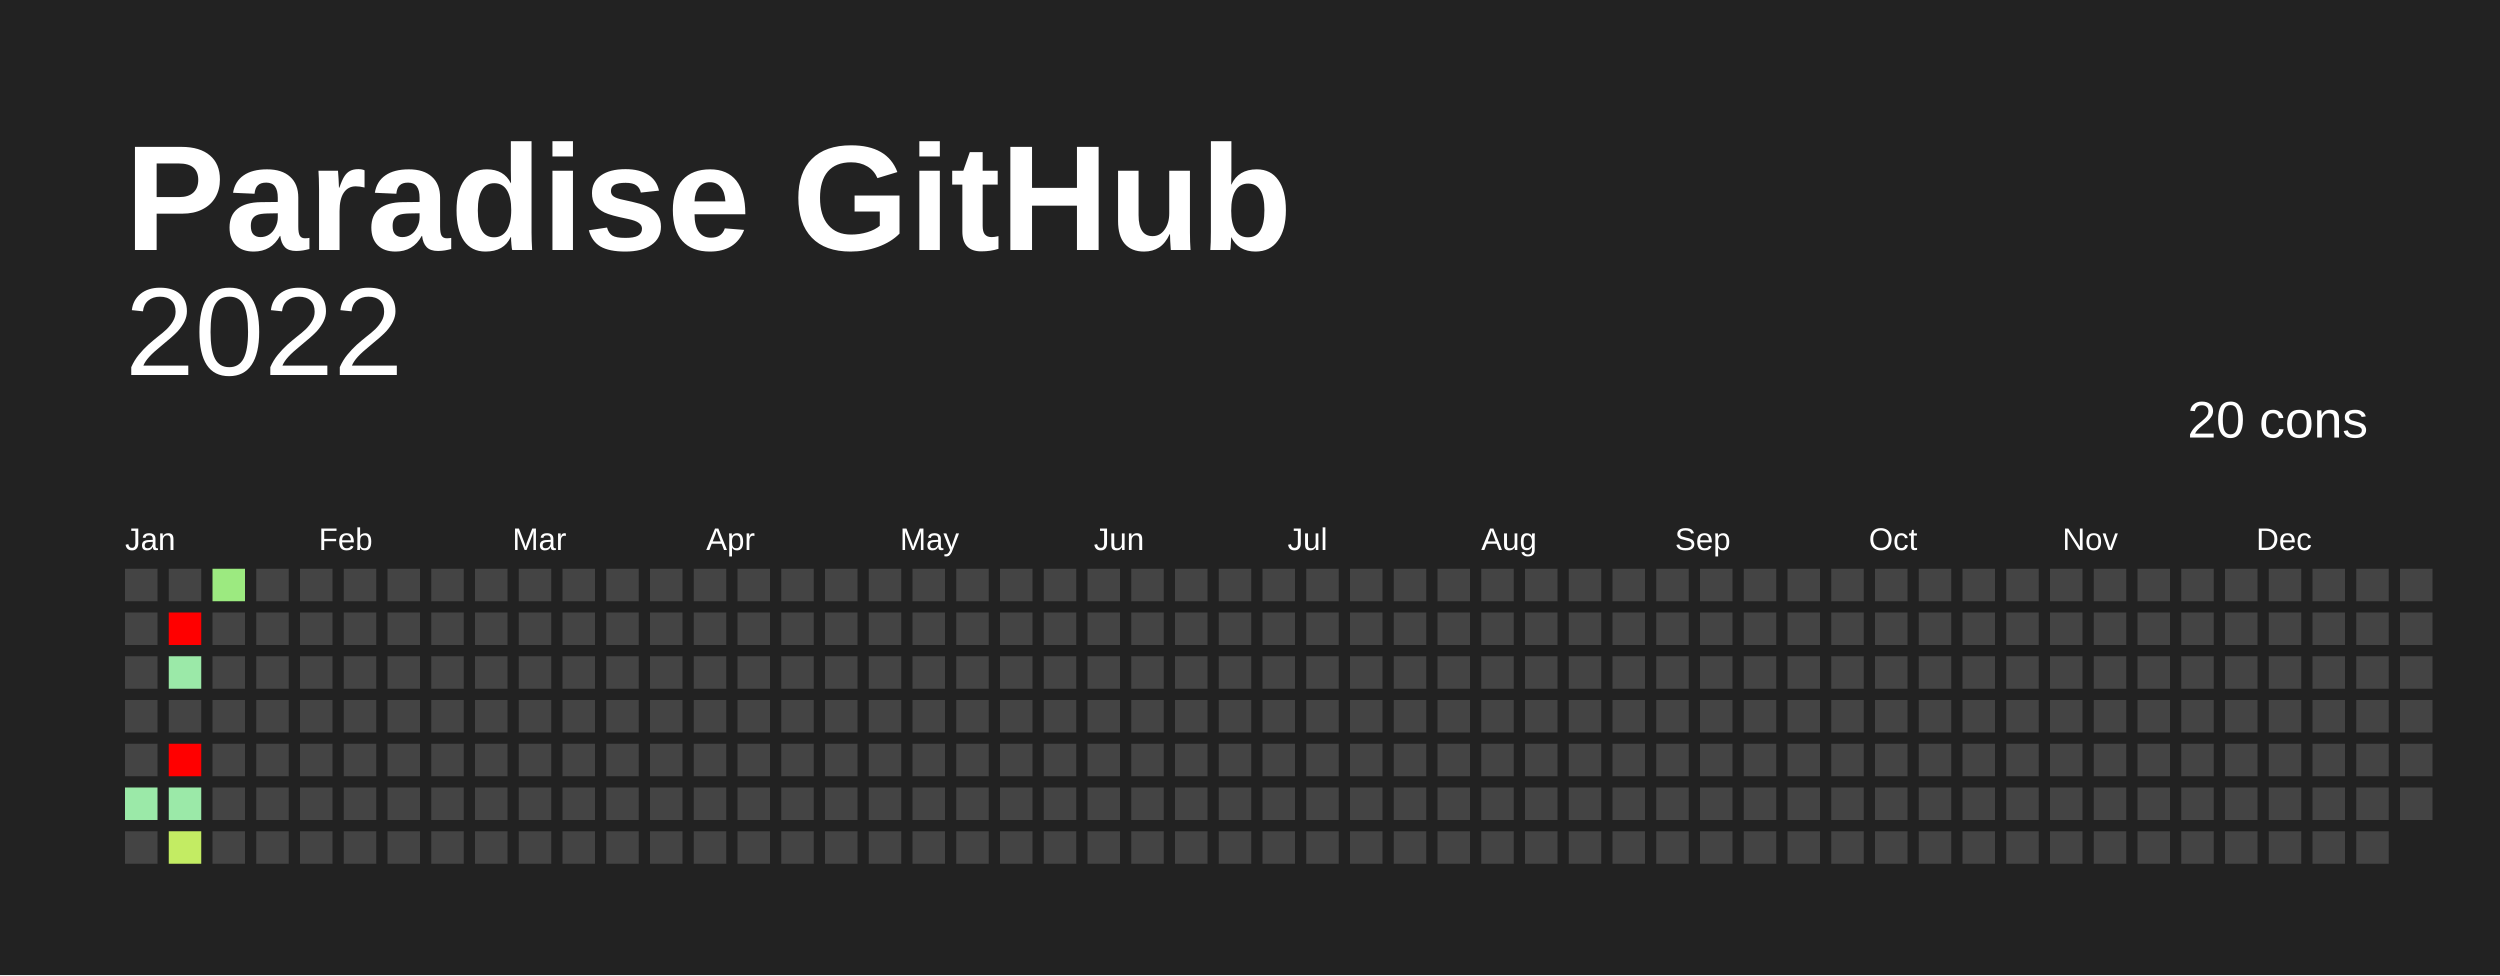
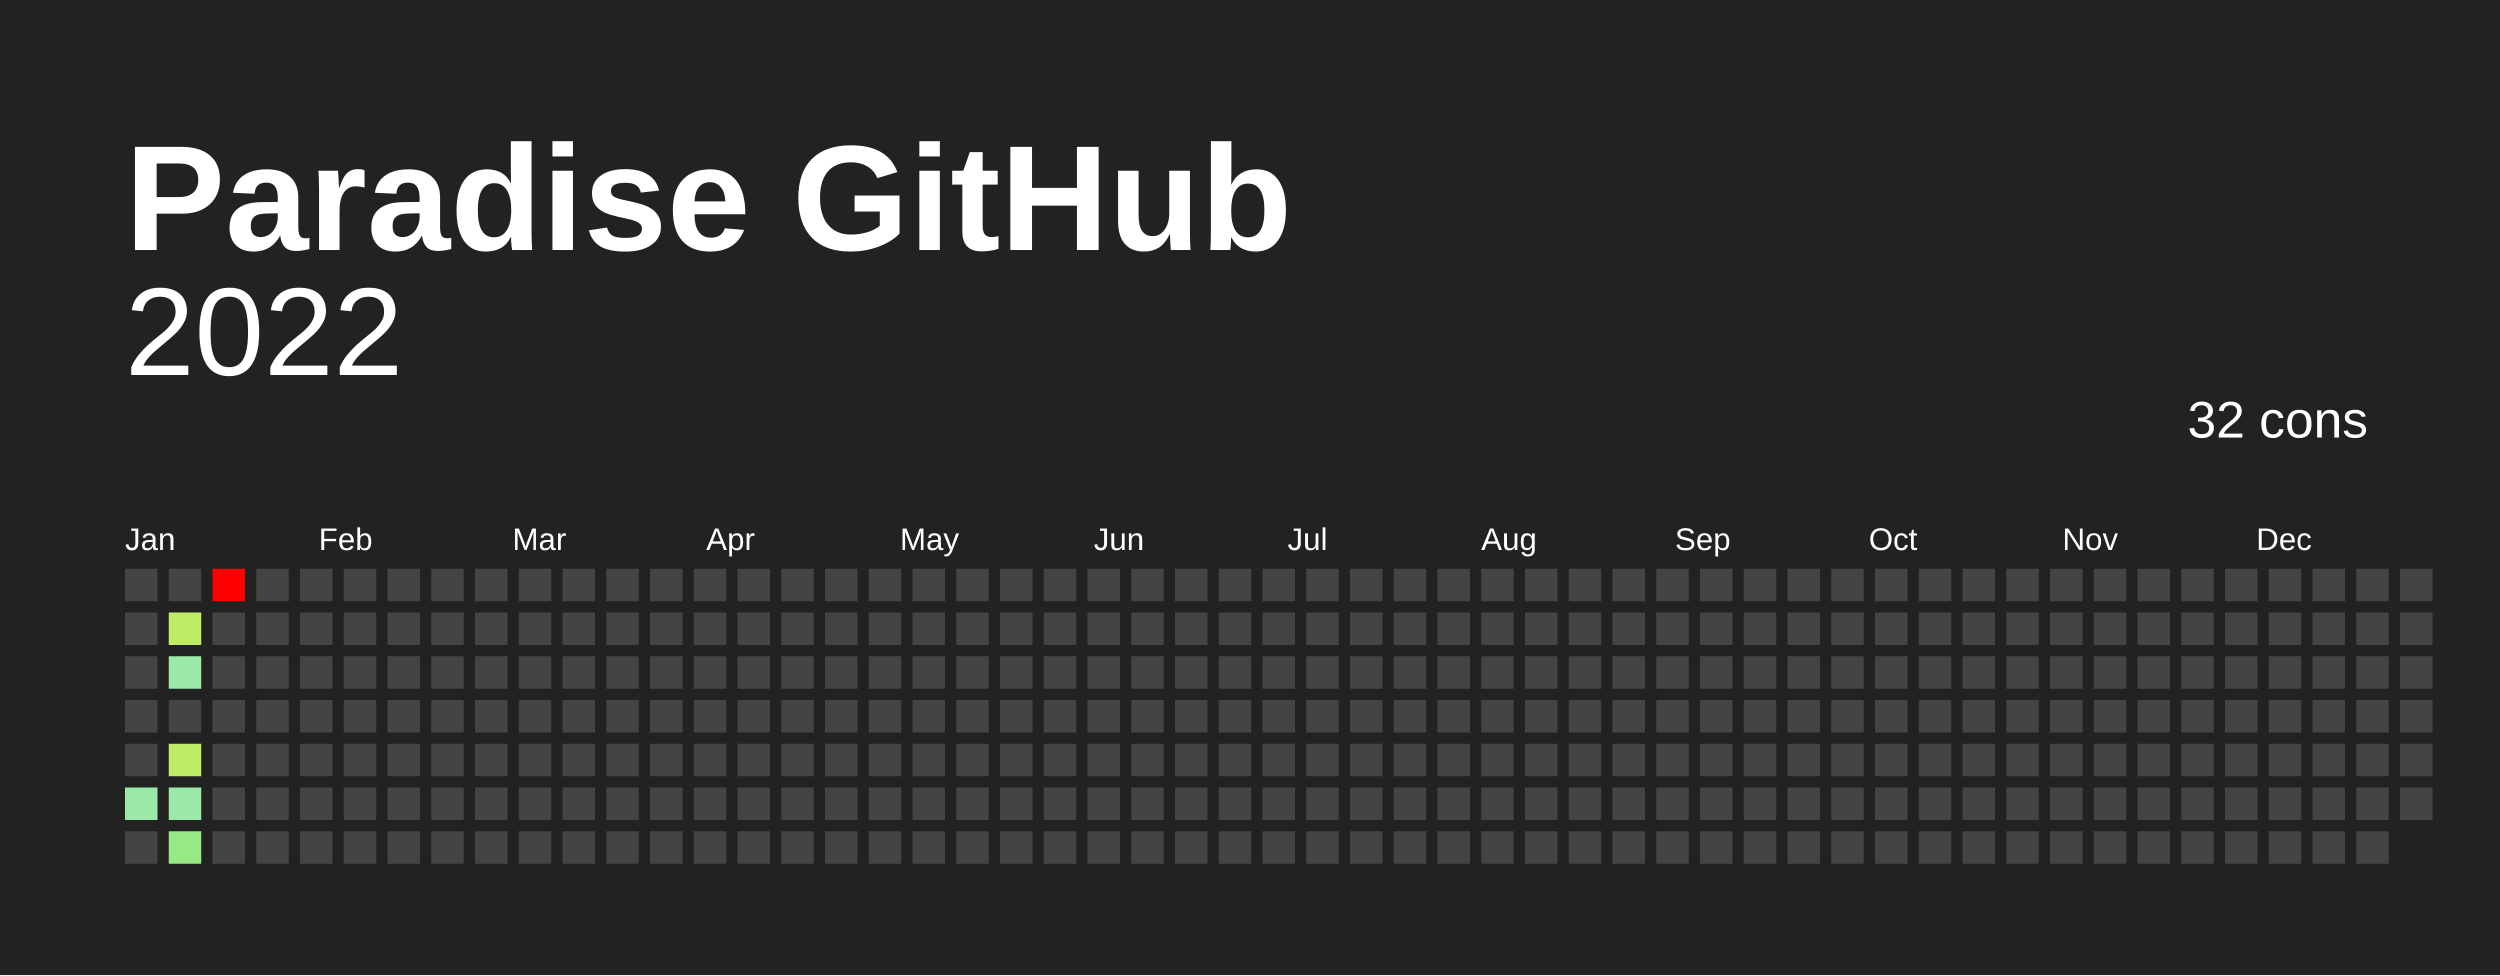
<svg xmlns="http://www.w3.org/2000/svg" baseProfile="full" height="78mm" version="1.1" viewBox="0,0,200,78" width="200mm">
  <defs />
  <rect fill="#222222" height="78" width="200" x="0" y="0" />
  <text fill="#FFFFFF" style="font-size:12px; font-family:Arial; font-weight:bold;" x="10" y="20">Paradise GitHub</text>
  <text alignment-baseline="hanging" fill="#FFFFFF" style="font-size:10.0px; font-family:Arial;" x="10" y="30">2022</text>
-   <text alignment-baseline="hanging" fill="#FFFFFF" style="font-size:4.125px; font-family:Arial;" x="175" y="35">20 cons</text>
+   <text alignment-baseline="hanging" fill="#FFFFFF" style="font-size:4.125px; font-family:Arial;" x="175" y="35">32 cons</text>
  <text fill="#FFFFFF" style="font-size:2.5px; font-family:Arial" x="10.0" y="44">Jan</text>
  <text fill="#FFFFFF" style="font-size:2.5px; font-family:Arial" x="25.5" y="44">Feb</text>
  <text fill="#FFFFFF" style="font-size:2.5px; font-family:Arial" x="41.0" y="44">Mar</text>
  <text fill="#FFFFFF" style="font-size:2.5px; font-family:Arial" x="56.5" y="44">Apr</text>
  <text fill="#FFFFFF" style="font-size:2.5px; font-family:Arial" x="72.0" y="44">May</text>
  <text fill="#FFFFFF" style="font-size:2.5px; font-family:Arial" x="87.5" y="44">Jun</text>
  <text fill="#FFFFFF" style="font-size:2.5px; font-family:Arial" x="103.0" y="44">Jul</text>
  <text fill="#FFFFFF" style="font-size:2.5px; font-family:Arial" x="118.5" y="44">Aug</text>
  <text fill="#FFFFFF" style="font-size:2.5px; font-family:Arial" x="134.0" y="44">Sep</text>
  <text fill="#FFFFFF" style="font-size:2.5px; font-family:Arial" x="149.5" y="44">Oct</text>
  <text fill="#FFFFFF" style="font-size:2.5px; font-family:Arial" x="165.0" y="44">Nov</text>
  <text fill="#FFFFFF" style="font-size:2.5px; font-family:Arial" x="180.5" y="44">Dec</text>
  <rect fill="#444444" height="2.6" width="2.6" x="10.0" y="45.5" />
  <rect fill="#444444" height="2.6" width="2.6" x="10.0" y="49.0" />
  <rect fill="#444444" height="2.6" width="2.6" x="10.0" y="52.5" />
  <rect fill="#444444" height="2.6" width="2.6" x="10.0" y="56.0" />
  <rect fill="#444444" height="2.6" width="2.6" x="10.0" y="59.5" />
  <rect fill="#9be9a8" height="2.6" width="2.6" x="10.0" y="63.0" />
  <rect fill="#444444" height="2.6" width="2.6" x="10.0" y="66.5" />
  <rect fill="#444444" height="2.6" width="2.6" x="13.5" y="45.5" />
-   <rect fill="red" height="2.6" width="2.6" x="13.5" y="49.0" />
+   <rect fill="#bfec65" height="2.6" width="2.6" x="13.5" y="49.0" />
  <rect fill="#9be9a8" height="2.6" width="2.6" x="13.5" y="52.5" />
  <rect fill="#444444" height="2.6" width="2.6" x="13.5" y="56.0" />
-   <rect fill="red" height="2.6" width="2.6" x="13.5" y="59.5" />
+   <rect fill="#bfec65" height="2.6" width="2.6" x="13.5" y="59.5" />
  <rect fill="#9be9a8" height="2.6" width="2.6" x="13.5" y="63.0" />
-   <rect fill="#c3ec63" height="2.6" width="2.6" x="13.5" y="66.5" />
-   <rect fill="#9cea80" height="2.6" width="2.6" x="17.0" y="45.5" />
+   <rect fill="#97e986" height="2.6" width="2.6" x="13.5" y="66.5" />
+   <rect fill="red" height="2.6" width="2.6" x="17.0" y="45.5" />
  <rect fill="#444444" height="2.6" width="2.6" x="17.0" y="49.0" />
  <rect fill="#444444" height="2.6" width="2.6" x="17.0" y="52.5" />
  <rect fill="#444444" height="2.6" width="2.6" x="17.0" y="56.0" />
  <rect fill="#444444" height="2.6" width="2.6" x="17.0" y="59.5" />
  <rect fill="#444444" height="2.6" width="2.6" x="17.0" y="63.0" />
  <rect fill="#444444" height="2.6" width="2.6" x="17.0" y="66.5" />
  <rect fill="#444444" height="2.6" width="2.6" x="20.5" y="45.5" />
  <rect fill="#444444" height="2.6" width="2.6" x="20.5" y="49.0" />
  <rect fill="#444444" height="2.6" width="2.6" x="20.5" y="52.5" />
  <rect fill="#444444" height="2.6" width="2.6" x="20.5" y="56.0" />
  <rect fill="#444444" height="2.6" width="2.6" x="20.5" y="59.5" />
  <rect fill="#444444" height="2.6" width="2.6" x="20.5" y="63.0" />
  <rect fill="#444444" height="2.6" width="2.6" x="20.5" y="66.5" />
  <rect fill="#444444" height="2.6" width="2.6" x="24.0" y="45.5" />
  <rect fill="#444444" height="2.6" width="2.6" x="24.0" y="49.0" />
  <rect fill="#444444" height="2.6" width="2.6" x="24.0" y="52.5" />
  <rect fill="#444444" height="2.6" width="2.6" x="24.0" y="56.0" />
  <rect fill="#444444" height="2.6" width="2.6" x="24.0" y="59.5" />
  <rect fill="#444444" height="2.6" width="2.6" x="24.0" y="63.0" />
  <rect fill="#444444" height="2.6" width="2.6" x="24.0" y="66.5" />
  <rect fill="#444444" height="2.6" width="2.6" x="27.5" y="45.5" />
  <rect fill="#444444" height="2.6" width="2.6" x="27.5" y="49.0" />
  <rect fill="#444444" height="2.6" width="2.6" x="27.5" y="52.5" />
  <rect fill="#444444" height="2.6" width="2.6" x="27.5" y="56.0" />
  <rect fill="#444444" height="2.6" width="2.6" x="27.5" y="59.5" />
  <rect fill="#444444" height="2.6" width="2.6" x="27.5" y="63.0" />
  <rect fill="#444444" height="2.6" width="2.6" x="27.5" y="66.5" />
  <rect fill="#444444" height="2.6" width="2.6" x="31.0" y="45.5" />
  <rect fill="#444444" height="2.6" width="2.6" x="31.0" y="49.0" />
  <rect fill="#444444" height="2.6" width="2.6" x="31.0" y="52.5" />
  <rect fill="#444444" height="2.6" width="2.6" x="31.0" y="56.0" />
  <rect fill="#444444" height="2.6" width="2.6" x="31.0" y="59.5" />
  <rect fill="#444444" height="2.6" width="2.6" x="31.0" y="63.0" />
  <rect fill="#444444" height="2.6" width="2.6" x="31.0" y="66.5" />
  <rect fill="#444444" height="2.6" width="2.6" x="34.5" y="45.5" />
  <rect fill="#444444" height="2.6" width="2.6" x="34.5" y="49.0" />
  <rect fill="#444444" height="2.6" width="2.6" x="34.5" y="52.5" />
  <rect fill="#444444" height="2.6" width="2.6" x="34.5" y="56.0" />
  <rect fill="#444444" height="2.6" width="2.6" x="34.5" y="59.5" />
  <rect fill="#444444" height="2.6" width="2.6" x="34.5" y="63.0" />
  <rect fill="#444444" height="2.6" width="2.6" x="34.5" y="66.5" />
  <rect fill="#444444" height="2.6" width="2.6" x="38.0" y="45.5" />
  <rect fill="#444444" height="2.6" width="2.6" x="38.0" y="49.0" />
  <rect fill="#444444" height="2.6" width="2.6" x="38.0" y="52.5" />
  <rect fill="#444444" height="2.6" width="2.6" x="38.0" y="56.0" />
  <rect fill="#444444" height="2.6" width="2.6" x="38.0" y="59.5" />
  <rect fill="#444444" height="2.6" width="2.6" x="38.0" y="63.0" />
  <rect fill="#444444" height="2.6" width="2.6" x="38.0" y="66.5" />
  <rect fill="#444444" height="2.6" width="2.6" x="41.5" y="45.5" />
  <rect fill="#444444" height="2.6" width="2.6" x="41.5" y="49.0" />
  <rect fill="#444444" height="2.6" width="2.6" x="41.5" y="52.5" />
  <rect fill="#444444" height="2.6" width="2.6" x="41.5" y="56.0" />
  <rect fill="#444444" height="2.6" width="2.6" x="41.5" y="59.5" />
  <rect fill="#444444" height="2.6" width="2.6" x="41.5" y="63.0" />
  <rect fill="#444444" height="2.6" width="2.6" x="41.5" y="66.5" />
  <rect fill="#444444" height="2.6" width="2.6" x="45.0" y="45.5" />
  <rect fill="#444444" height="2.6" width="2.6" x="45.0" y="49.0" />
  <rect fill="#444444" height="2.6" width="2.6" x="45.0" y="52.5" />
  <rect fill="#444444" height="2.6" width="2.6" x="45.0" y="56.0" />
  <rect fill="#444444" height="2.6" width="2.6" x="45.0" y="59.5" />
  <rect fill="#444444" height="2.6" width="2.6" x="45.0" y="63.0" />
  <rect fill="#444444" height="2.6" width="2.6" x="45.0" y="66.5" />
  <rect fill="#444444" height="2.6" width="2.6" x="48.5" y="45.5" />
  <rect fill="#444444" height="2.6" width="2.6" x="48.5" y="49.0" />
  <rect fill="#444444" height="2.6" width="2.6" x="48.5" y="52.5" />
  <rect fill="#444444" height="2.6" width="2.6" x="48.5" y="56.0" />
  <rect fill="#444444" height="2.6" width="2.6" x="48.5" y="59.5" />
  <rect fill="#444444" height="2.6" width="2.6" x="48.5" y="63.0" />
  <rect fill="#444444" height="2.6" width="2.6" x="48.5" y="66.5" />
  <rect fill="#444444" height="2.6" width="2.6" x="52.0" y="45.5" />
  <rect fill="#444444" height="2.6" width="2.6" x="52.0" y="49.0" />
  <rect fill="#444444" height="2.6" width="2.6" x="52.0" y="52.5" />
  <rect fill="#444444" height="2.6" width="2.6" x="52.0" y="56.0" />
  <rect fill="#444444" height="2.6" width="2.6" x="52.0" y="59.5" />
  <rect fill="#444444" height="2.6" width="2.6" x="52.0" y="63.0" />
  <rect fill="#444444" height="2.6" width="2.6" x="52.0" y="66.5" />
  <rect fill="#444444" height="2.6" width="2.6" x="55.5" y="45.5" />
  <rect fill="#444444" height="2.6" width="2.6" x="55.5" y="49.0" />
  <rect fill="#444444" height="2.6" width="2.6" x="55.5" y="52.5" />
  <rect fill="#444444" height="2.6" width="2.6" x="55.5" y="56.0" />
  <rect fill="#444444" height="2.6" width="2.6" x="55.5" y="59.5" />
  <rect fill="#444444" height="2.6" width="2.6" x="55.5" y="63.0" />
  <rect fill="#444444" height="2.6" width="2.6" x="55.5" y="66.5" />
  <rect fill="#444444" height="2.6" width="2.6" x="59.0" y="45.5" />
  <rect fill="#444444" height="2.6" width="2.6" x="59.0" y="49.0" />
  <rect fill="#444444" height="2.6" width="2.6" x="59.0" y="52.5" />
  <rect fill="#444444" height="2.6" width="2.6" x="59.0" y="56.0" />
  <rect fill="#444444" height="2.6" width="2.6" x="59.0" y="59.5" />
  <rect fill="#444444" height="2.6" width="2.6" x="59.0" y="63.0" />
  <rect fill="#444444" height="2.6" width="2.6" x="59.0" y="66.5" />
  <rect fill="#444444" height="2.6" width="2.6" x="62.5" y="45.5" />
  <rect fill="#444444" height="2.6" width="2.6" x="62.5" y="49.0" />
  <rect fill="#444444" height="2.6" width="2.6" x="62.5" y="52.5" />
  <rect fill="#444444" height="2.6" width="2.6" x="62.5" y="56.0" />
  <rect fill="#444444" height="2.6" width="2.6" x="62.5" y="59.5" />
  <rect fill="#444444" height="2.6" width="2.6" x="62.5" y="63.0" />
  <rect fill="#444444" height="2.6" width="2.6" x="62.5" y="66.5" />
  <rect fill="#444444" height="2.6" width="2.6" x="66.0" y="45.5" />
  <rect fill="#444444" height="2.6" width="2.6" x="66.0" y="49.0" />
  <rect fill="#444444" height="2.6" width="2.6" x="66.0" y="52.5" />
  <rect fill="#444444" height="2.6" width="2.6" x="66.0" y="56.0" />
  <rect fill="#444444" height="2.6" width="2.6" x="66.0" y="59.5" />
  <rect fill="#444444" height="2.6" width="2.6" x="66.0" y="63.0" />
  <rect fill="#444444" height="2.6" width="2.6" x="66.0" y="66.5" />
  <rect fill="#444444" height="2.6" width="2.6" x="69.5" y="45.5" />
  <rect fill="#444444" height="2.6" width="2.6" x="69.5" y="49.0" />
  <rect fill="#444444" height="2.6" width="2.6" x="69.5" y="52.5" />
  <rect fill="#444444" height="2.6" width="2.6" x="69.5" y="56.0" />
  <rect fill="#444444" height="2.6" width="2.6" x="69.5" y="59.5" />
  <rect fill="#444444" height="2.6" width="2.6" x="69.5" y="63.0" />
  <rect fill="#444444" height="2.6" width="2.6" x="69.5" y="66.5" />
  <rect fill="#444444" height="2.6" width="2.6" x="73.0" y="45.5" />
  <rect fill="#444444" height="2.6" width="2.6" x="73.0" y="49.0" />
  <rect fill="#444444" height="2.6" width="2.6" x="73.0" y="52.5" />
  <rect fill="#444444" height="2.6" width="2.6" x="73.0" y="56.0" />
  <rect fill="#444444" height="2.6" width="2.6" x="73.0" y="59.5" />
  <rect fill="#444444" height="2.6" width="2.6" x="73.0" y="63.0" />
  <rect fill="#444444" height="2.6" width="2.6" x="73.0" y="66.5" />
  <rect fill="#444444" height="2.6" width="2.6" x="76.5" y="45.5" />
  <rect fill="#444444" height="2.6" width="2.6" x="76.5" y="49.0" />
  <rect fill="#444444" height="2.6" width="2.6" x="76.5" y="52.5" />
  <rect fill="#444444" height="2.6" width="2.6" x="76.5" y="56.0" />
  <rect fill="#444444" height="2.6" width="2.6" x="76.5" y="59.5" />
  <rect fill="#444444" height="2.6" width="2.6" x="76.5" y="63.0" />
  <rect fill="#444444" height="2.6" width="2.6" x="76.5" y="66.5" />
  <rect fill="#444444" height="2.6" width="2.6" x="80.0" y="45.5" />
  <rect fill="#444444" height="2.6" width="2.6" x="80.0" y="49.0" />
  <rect fill="#444444" height="2.6" width="2.6" x="80.0" y="52.5" />
  <rect fill="#444444" height="2.6" width="2.6" x="80.0" y="56.0" />
  <rect fill="#444444" height="2.6" width="2.6" x="80.0" y="59.5" />
  <rect fill="#444444" height="2.6" width="2.6" x="80.0" y="63.0" />
  <rect fill="#444444" height="2.6" width="2.6" x="80.0" y="66.5" />
  <rect fill="#444444" height="2.6" width="2.6" x="83.5" y="45.5" />
  <rect fill="#444444" height="2.6" width="2.6" x="83.5" y="49.0" />
  <rect fill="#444444" height="2.6" width="2.6" x="83.5" y="52.5" />
  <rect fill="#444444" height="2.6" width="2.6" x="83.5" y="56.0" />
  <rect fill="#444444" height="2.6" width="2.6" x="83.5" y="59.5" />
  <rect fill="#444444" height="2.6" width="2.6" x="83.5" y="63.0" />
  <rect fill="#444444" height="2.6" width="2.6" x="83.5" y="66.5" />
  <rect fill="#444444" height="2.6" width="2.6" x="87.0" y="45.5" />
  <rect fill="#444444" height="2.6" width="2.6" x="87.0" y="49.0" />
  <rect fill="#444444" height="2.6" width="2.6" x="87.0" y="52.5" />
  <rect fill="#444444" height="2.6" width="2.6" x="87.0" y="56.0" />
  <rect fill="#444444" height="2.6" width="2.6" x="87.0" y="59.5" />
  <rect fill="#444444" height="2.6" width="2.6" x="87.0" y="63.0" />
  <rect fill="#444444" height="2.6" width="2.6" x="87.0" y="66.5" />
  <rect fill="#444444" height="2.6" width="2.6" x="90.5" y="45.5" />
  <rect fill="#444444" height="2.6" width="2.6" x="90.5" y="49.0" />
  <rect fill="#444444" height="2.6" width="2.6" x="90.5" y="52.5" />
  <rect fill="#444444" height="2.6" width="2.6" x="90.5" y="56.0" />
  <rect fill="#444444" height="2.6" width="2.6" x="90.5" y="59.5" />
  <rect fill="#444444" height="2.6" width="2.6" x="90.5" y="63.0" />
  <rect fill="#444444" height="2.6" width="2.6" x="90.5" y="66.5" />
  <rect fill="#444444" height="2.6" width="2.6" x="94.0" y="45.5" />
  <rect fill="#444444" height="2.6" width="2.6" x="94.0" y="49.0" />
  <rect fill="#444444" height="2.6" width="2.6" x="94.0" y="52.5" />
  <rect fill="#444444" height="2.6" width="2.6" x="94.0" y="56.0" />
  <rect fill="#444444" height="2.6" width="2.6" x="94.0" y="59.5" />
  <rect fill="#444444" height="2.6" width="2.6" x="94.0" y="63.0" />
  <rect fill="#444444" height="2.6" width="2.6" x="94.0" y="66.5" />
  <rect fill="#444444" height="2.6" width="2.6" x="97.5" y="45.5" />
  <rect fill="#444444" height="2.6" width="2.6" x="97.5" y="49.0" />
  <rect fill="#444444" height="2.6" width="2.6" x="97.5" y="52.5" />
  <rect fill="#444444" height="2.6" width="2.6" x="97.5" y="56.0" />
  <rect fill="#444444" height="2.6" width="2.6" x="97.5" y="59.5" />
  <rect fill="#444444" height="2.6" width="2.6" x="97.5" y="63.0" />
  <rect fill="#444444" height="2.6" width="2.6" x="97.5" y="66.5" />
  <rect fill="#444444" height="2.6" width="2.6" x="101.0" y="45.5" />
  <rect fill="#444444" height="2.6" width="2.6" x="101.0" y="49.0" />
  <rect fill="#444444" height="2.6" width="2.6" x="101.0" y="52.5" />
  <rect fill="#444444" height="2.6" width="2.6" x="101.0" y="56.0" />
  <rect fill="#444444" height="2.6" width="2.6" x="101.0" y="59.5" />
  <rect fill="#444444" height="2.6" width="2.6" x="101.0" y="63.0" />
  <rect fill="#444444" height="2.6" width="2.6" x="101.0" y="66.5" />
  <rect fill="#444444" height="2.6" width="2.6" x="104.5" y="45.5" />
  <rect fill="#444444" height="2.6" width="2.6" x="104.5" y="49.0" />
  <rect fill="#444444" height="2.6" width="2.6" x="104.5" y="52.5" />
  <rect fill="#444444" height="2.6" width="2.6" x="104.5" y="56.0" />
  <rect fill="#444444" height="2.6" width="2.6" x="104.5" y="59.5" />
  <rect fill="#444444" height="2.6" width="2.6" x="104.5" y="63.0" />
  <rect fill="#444444" height="2.6" width="2.6" x="104.5" y="66.5" />
  <rect fill="#444444" height="2.6" width="2.6" x="108.0" y="45.5" />
  <rect fill="#444444" height="2.6" width="2.6" x="108.0" y="49.0" />
  <rect fill="#444444" height="2.6" width="2.6" x="108.0" y="52.5" />
  <rect fill="#444444" height="2.6" width="2.6" x="108.0" y="56.0" />
  <rect fill="#444444" height="2.6" width="2.6" x="108.0" y="59.5" />
  <rect fill="#444444" height="2.6" width="2.6" x="108.0" y="63.0" />
  <rect fill="#444444" height="2.6" width="2.6" x="108.0" y="66.5" />
  <rect fill="#444444" height="2.6" width="2.6" x="111.5" y="45.5" />
  <rect fill="#444444" height="2.6" width="2.6" x="111.5" y="49.0" />
  <rect fill="#444444" height="2.6" width="2.6" x="111.5" y="52.5" />
  <rect fill="#444444" height="2.6" width="2.6" x="111.5" y="56.0" />
  <rect fill="#444444" height="2.6" width="2.6" x="111.5" y="59.5" />
  <rect fill="#444444" height="2.6" width="2.6" x="111.5" y="63.0" />
  <rect fill="#444444" height="2.6" width="2.6" x="111.5" y="66.5" />
  <rect fill="#444444" height="2.6" width="2.6" x="115.0" y="45.5" />
  <rect fill="#444444" height="2.6" width="2.6" x="115.0" y="49.0" />
  <rect fill="#444444" height="2.6" width="2.6" x="115.0" y="52.5" />
  <rect fill="#444444" height="2.6" width="2.6" x="115.0" y="56.0" />
  <rect fill="#444444" height="2.6" width="2.6" x="115.0" y="59.5" />
  <rect fill="#444444" height="2.6" width="2.6" x="115.0" y="63.0" />
  <rect fill="#444444" height="2.6" width="2.6" x="115.0" y="66.5" />
  <rect fill="#444444" height="2.6" width="2.6" x="118.5" y="45.5" />
  <rect fill="#444444" height="2.6" width="2.6" x="118.5" y="49.0" />
  <rect fill="#444444" height="2.6" width="2.6" x="118.5" y="52.5" />
  <rect fill="#444444" height="2.6" width="2.6" x="118.5" y="56.0" />
  <rect fill="#444444" height="2.6" width="2.6" x="118.5" y="59.5" />
  <rect fill="#444444" height="2.6" width="2.6" x="118.5" y="63.0" />
  <rect fill="#444444" height="2.6" width="2.6" x="118.5" y="66.5" />
  <rect fill="#444444" height="2.6" width="2.6" x="122.0" y="45.5" />
  <rect fill="#444444" height="2.6" width="2.6" x="122.0" y="49.0" />
  <rect fill="#444444" height="2.6" width="2.6" x="122.0" y="52.5" />
  <rect fill="#444444" height="2.6" width="2.6" x="122.0" y="56.0" />
  <rect fill="#444444" height="2.6" width="2.6" x="122.0" y="59.5" />
  <rect fill="#444444" height="2.6" width="2.6" x="122.0" y="63.0" />
  <rect fill="#444444" height="2.6" width="2.6" x="122.0" y="66.5" />
  <rect fill="#444444" height="2.6" width="2.6" x="125.5" y="45.5" />
  <rect fill="#444444" height="2.6" width="2.6" x="125.5" y="49.0" />
  <rect fill="#444444" height="2.6" width="2.6" x="125.5" y="52.5" />
  <rect fill="#444444" height="2.6" width="2.6" x="125.5" y="56.0" />
  <rect fill="#444444" height="2.6" width="2.6" x="125.5" y="59.5" />
  <rect fill="#444444" height="2.6" width="2.6" x="125.5" y="63.0" />
  <rect fill="#444444" height="2.6" width="2.6" x="125.5" y="66.5" />
  <rect fill="#444444" height="2.6" width="2.6" x="129.0" y="45.5" />
  <rect fill="#444444" height="2.6" width="2.6" x="129.0" y="49.0" />
  <rect fill="#444444" height="2.6" width="2.6" x="129.0" y="52.5" />
  <rect fill="#444444" height="2.6" width="2.6" x="129.0" y="56.0" />
  <rect fill="#444444" height="2.6" width="2.6" x="129.0" y="59.5" />
  <rect fill="#444444" height="2.6" width="2.6" x="129.0" y="63.0" />
  <rect fill="#444444" height="2.6" width="2.6" x="129.0" y="66.5" />
  <rect fill="#444444" height="2.6" width="2.6" x="132.5" y="45.5" />
  <rect fill="#444444" height="2.6" width="2.6" x="132.5" y="49.0" />
  <rect fill="#444444" height="2.6" width="2.6" x="132.5" y="52.5" />
  <rect fill="#444444" height="2.6" width="2.6" x="132.5" y="56.0" />
  <rect fill="#444444" height="2.6" width="2.6" x="132.5" y="59.5" />
  <rect fill="#444444" height="2.6" width="2.6" x="132.5" y="63.0" />
  <rect fill="#444444" height="2.6" width="2.6" x="132.5" y="66.5" />
  <rect fill="#444444" height="2.6" width="2.6" x="136.0" y="45.5" />
  <rect fill="#444444" height="2.6" width="2.6" x="136.0" y="49.0" />
  <rect fill="#444444" height="2.6" width="2.6" x="136.0" y="52.5" />
  <rect fill="#444444" height="2.6" width="2.6" x="136.0" y="56.0" />
  <rect fill="#444444" height="2.6" width="2.6" x="136.0" y="59.5" />
  <rect fill="#444444" height="2.6" width="2.6" x="136.0" y="63.0" />
  <rect fill="#444444" height="2.6" width="2.6" x="136.0" y="66.5" />
  <rect fill="#444444" height="2.6" width="2.6" x="139.5" y="45.5" />
  <rect fill="#444444" height="2.6" width="2.6" x="139.5" y="49.0" />
  <rect fill="#444444" height="2.6" width="2.6" x="139.5" y="52.5" />
  <rect fill="#444444" height="2.6" width="2.6" x="139.5" y="56.0" />
  <rect fill="#444444" height="2.6" width="2.6" x="139.5" y="59.5" />
  <rect fill="#444444" height="2.6" width="2.6" x="139.5" y="63.0" />
  <rect fill="#444444" height="2.6" width="2.6" x="139.5" y="66.5" />
  <rect fill="#444444" height="2.6" width="2.6" x="143.0" y="45.5" />
  <rect fill="#444444" height="2.6" width="2.6" x="143.0" y="49.0" />
  <rect fill="#444444" height="2.6" width="2.6" x="143.0" y="52.5" />
  <rect fill="#444444" height="2.6" width="2.6" x="143.0" y="56.0" />
  <rect fill="#444444" height="2.6" width="2.6" x="143.0" y="59.5" />
  <rect fill="#444444" height="2.6" width="2.6" x="143.0" y="63.0" />
  <rect fill="#444444" height="2.6" width="2.6" x="143.0" y="66.5" />
  <rect fill="#444444" height="2.6" width="2.6" x="146.5" y="45.5" />
  <rect fill="#444444" height="2.6" width="2.6" x="146.5" y="49.0" />
  <rect fill="#444444" height="2.6" width="2.6" x="146.5" y="52.5" />
  <rect fill="#444444" height="2.6" width="2.6" x="146.5" y="56.0" />
  <rect fill="#444444" height="2.6" width="2.6" x="146.5" y="59.5" />
  <rect fill="#444444" height="2.6" width="2.6" x="146.5" y="63.0" />
  <rect fill="#444444" height="2.6" width="2.6" x="146.5" y="66.5" />
  <rect fill="#444444" height="2.6" width="2.6" x="150.0" y="45.5" />
  <rect fill="#444444" height="2.6" width="2.6" x="150.0" y="49.0" />
  <rect fill="#444444" height="2.6" width="2.6" x="150.0" y="52.5" />
  <rect fill="#444444" height="2.6" width="2.6" x="150.0" y="56.0" />
  <rect fill="#444444" height="2.6" width="2.6" x="150.0" y="59.5" />
  <rect fill="#444444" height="2.6" width="2.6" x="150.0" y="63.0" />
  <rect fill="#444444" height="2.6" width="2.6" x="150.0" y="66.5" />
  <rect fill="#444444" height="2.6" width="2.6" x="153.5" y="45.5" />
  <rect fill="#444444" height="2.6" width="2.6" x="153.5" y="49.0" />
  <rect fill="#444444" height="2.6" width="2.6" x="153.5" y="52.5" />
  <rect fill="#444444" height="2.6" width="2.6" x="153.5" y="56.0" />
  <rect fill="#444444" height="2.6" width="2.6" x="153.5" y="59.5" />
  <rect fill="#444444" height="2.6" width="2.6" x="153.5" y="63.0" />
  <rect fill="#444444" height="2.6" width="2.6" x="153.5" y="66.5" />
  <rect fill="#444444" height="2.6" width="2.6" x="157.0" y="45.5" />
  <rect fill="#444444" height="2.6" width="2.6" x="157.0" y="49.0" />
  <rect fill="#444444" height="2.6" width="2.6" x="157.0" y="52.5" />
  <rect fill="#444444" height="2.6" width="2.6" x="157.0" y="56.0" />
  <rect fill="#444444" height="2.6" width="2.6" x="157.0" y="59.5" />
  <rect fill="#444444" height="2.6" width="2.6" x="157.0" y="63.0" />
  <rect fill="#444444" height="2.6" width="2.6" x="157.0" y="66.5" />
  <rect fill="#444444" height="2.6" width="2.6" x="160.5" y="45.5" />
  <rect fill="#444444" height="2.6" width="2.6" x="160.5" y="49.0" />
  <rect fill="#444444" height="2.6" width="2.6" x="160.5" y="52.5" />
  <rect fill="#444444" height="2.6" width="2.6" x="160.5" y="56.0" />
  <rect fill="#444444" height="2.6" width="2.6" x="160.5" y="59.5" />
  <rect fill="#444444" height="2.6" width="2.6" x="160.5" y="63.0" />
  <rect fill="#444444" height="2.6" width="2.6" x="160.5" y="66.5" />
  <rect fill="#444444" height="2.6" width="2.6" x="164.0" y="45.5" />
  <rect fill="#444444" height="2.6" width="2.6" x="164.0" y="49.0" />
  <rect fill="#444444" height="2.6" width="2.6" x="164.0" y="52.5" />
  <rect fill="#444444" height="2.6" width="2.6" x="164.0" y="56.0" />
  <rect fill="#444444" height="2.6" width="2.6" x="164.0" y="59.5" />
  <rect fill="#444444" height="2.6" width="2.6" x="164.0" y="63.0" />
  <rect fill="#444444" height="2.6" width="2.6" x="164.0" y="66.5" />
  <rect fill="#444444" height="2.6" width="2.6" x="167.5" y="45.5" />
  <rect fill="#444444" height="2.6" width="2.6" x="167.5" y="49.0" />
  <rect fill="#444444" height="2.6" width="2.6" x="167.5" y="52.5" />
  <rect fill="#444444" height="2.6" width="2.6" x="167.5" y="56.0" />
  <rect fill="#444444" height="2.6" width="2.6" x="167.5" y="59.5" />
  <rect fill="#444444" height="2.6" width="2.6" x="167.5" y="63.0" />
  <rect fill="#444444" height="2.6" width="2.6" x="167.5" y="66.5" />
  <rect fill="#444444" height="2.6" width="2.6" x="171.0" y="45.5" />
  <rect fill="#444444" height="2.6" width="2.6" x="171.0" y="49.0" />
  <rect fill="#444444" height="2.6" width="2.6" x="171.0" y="52.5" />
  <rect fill="#444444" height="2.6" width="2.6" x="171.0" y="56.0" />
  <rect fill="#444444" height="2.6" width="2.6" x="171.0" y="59.5" />
  <rect fill="#444444" height="2.6" width="2.6" x="171.0" y="63.0" />
  <rect fill="#444444" height="2.6" width="2.6" x="171.0" y="66.5" />
  <rect fill="#444444" height="2.6" width="2.6" x="174.5" y="45.5" />
  <rect fill="#444444" height="2.6" width="2.6" x="174.5" y="49.0" />
  <rect fill="#444444" height="2.6" width="2.6" x="174.5" y="52.5" />
  <rect fill="#444444" height="2.6" width="2.6" x="174.5" y="56.0" />
  <rect fill="#444444" height="2.6" width="2.6" x="174.5" y="59.5" />
  <rect fill="#444444" height="2.6" width="2.6" x="174.5" y="63.0" />
  <rect fill="#444444" height="2.6" width="2.6" x="174.5" y="66.5" />
  <rect fill="#444444" height="2.6" width="2.6" x="178.0" y="45.5" />
  <rect fill="#444444" height="2.6" width="2.6" x="178.0" y="49.0" />
  <rect fill="#444444" height="2.6" width="2.6" x="178.0" y="52.5" />
  <rect fill="#444444" height="2.6" width="2.6" x="178.0" y="56.0" />
  <rect fill="#444444" height="2.6" width="2.6" x="178.0" y="59.5" />
  <rect fill="#444444" height="2.6" width="2.6" x="178.0" y="63.0" />
  <rect fill="#444444" height="2.6" width="2.6" x="178.0" y="66.5" />
  <rect fill="#444444" height="2.6" width="2.6" x="181.5" y="45.5" />
  <rect fill="#444444" height="2.6" width="2.6" x="181.5" y="49.0" />
  <rect fill="#444444" height="2.6" width="2.6" x="181.5" y="52.5" />
  <rect fill="#444444" height="2.6" width="2.6" x="181.5" y="56.0" />
  <rect fill="#444444" height="2.6" width="2.6" x="181.5" y="59.5" />
  <rect fill="#444444" height="2.6" width="2.6" x="181.5" y="63.0" />
  <rect fill="#444444" height="2.6" width="2.6" x="181.5" y="66.5" />
  <rect fill="#444444" height="2.6" width="2.6" x="185.0" y="45.5" />
  <rect fill="#444444" height="2.6" width="2.6" x="185.0" y="49.0" />
  <rect fill="#444444" height="2.6" width="2.6" x="185.0" y="52.5" />
  <rect fill="#444444" height="2.6" width="2.6" x="185.0" y="56.0" />
  <rect fill="#444444" height="2.6" width="2.6" x="185.0" y="59.5" />
  <rect fill="#444444" height="2.6" width="2.6" x="185.0" y="63.0" />
  <rect fill="#444444" height="2.6" width="2.6" x="185.0" y="66.5" />
  <rect fill="#444444" height="2.6" width="2.6" x="188.5" y="45.5" />
  <rect fill="#444444" height="2.6" width="2.6" x="188.5" y="49.0" />
  <rect fill="#444444" height="2.6" width="2.6" x="188.5" y="52.5" />
  <rect fill="#444444" height="2.6" width="2.6" x="188.5" y="56.0" />
  <rect fill="#444444" height="2.6" width="2.6" x="188.5" y="59.5" />
  <rect fill="#444444" height="2.6" width="2.6" x="188.5" y="63.0" />
  <rect fill="#444444" height="2.6" width="2.6" x="188.5" y="66.5" />
  <rect fill="#444444" height="2.6" width="2.6" x="192.0" y="45.5" />
  <rect fill="#444444" height="2.6" width="2.6" x="192.0" y="49.0" />
  <rect fill="#444444" height="2.6" width="2.6" x="192.0" y="52.5" />
  <rect fill="#444444" height="2.6" width="2.6" x="192.0" y="56.0" />
  <rect fill="#444444" height="2.6" width="2.6" x="192.0" y="59.5" />
  <rect fill="#444444" height="2.6" width="2.6" x="192.0" y="63.0" />
</svg>
